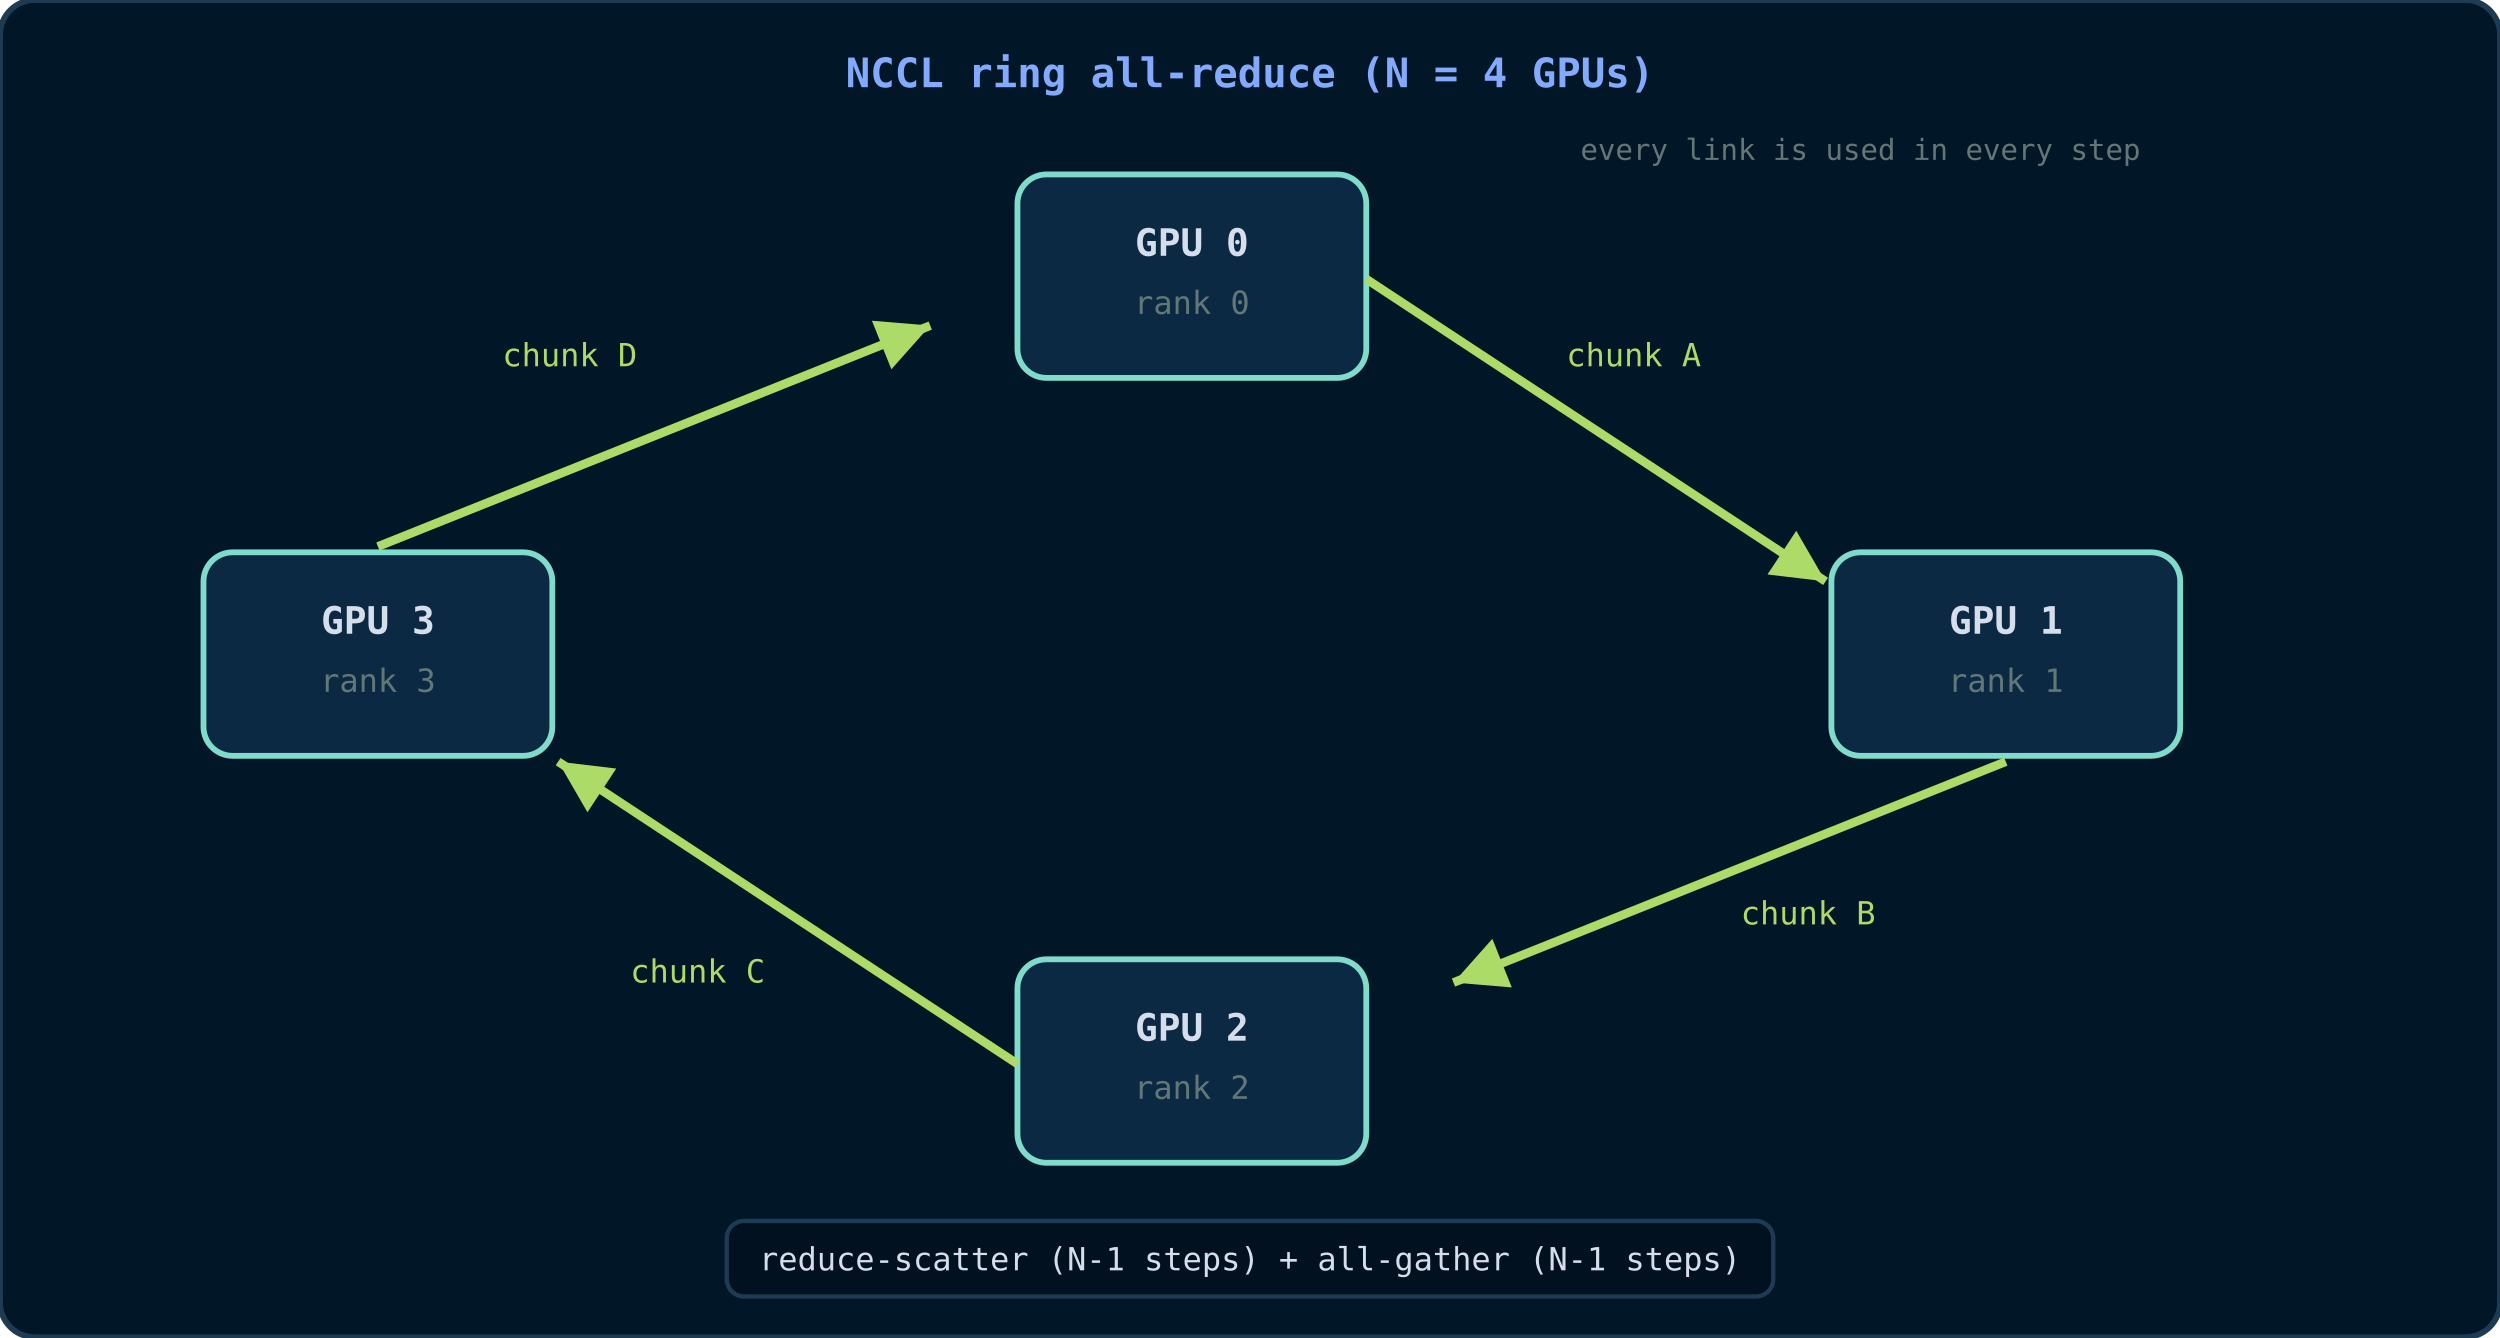
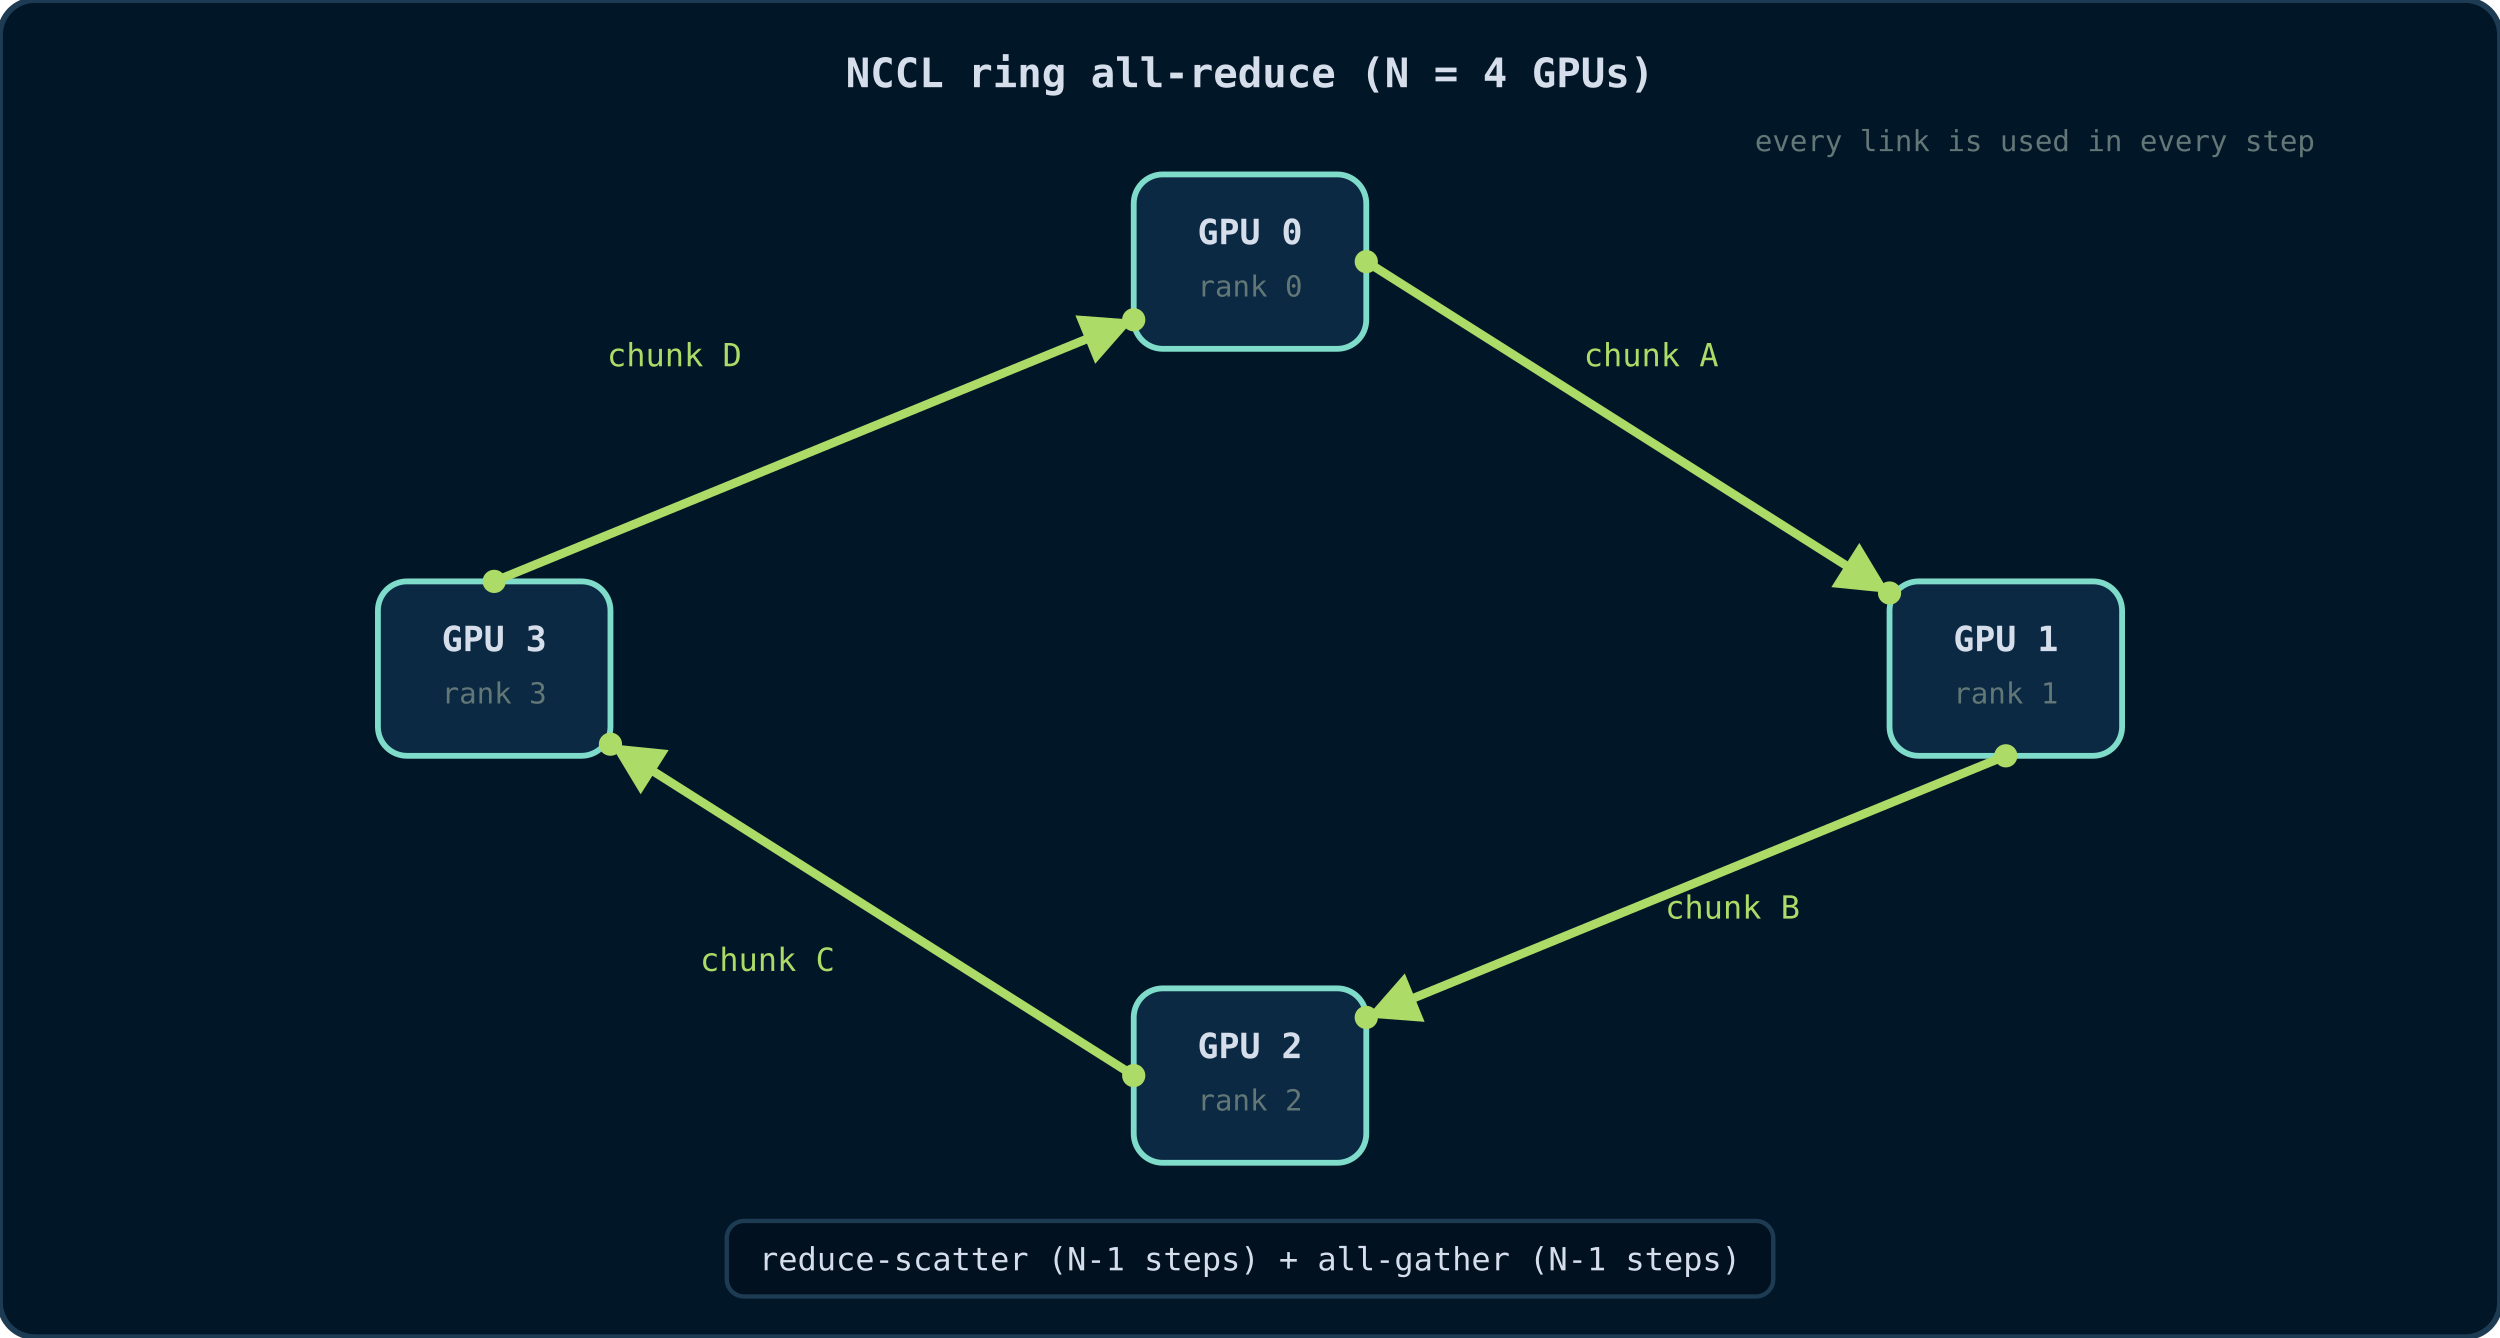
<svg xmlns="http://www.w3.org/2000/svg" viewBox="0 0 860 460" font-family="'JetBrains Mono','Fira Code','SF Mono',Menlo,Consolas,monospace">
  <rect x="0" y="0" width="860" height="460" rx="12" fill="#011627" stroke="#1d3b53" stroke-width="2" />
-   <text x="430" y="30" text-anchor="middle" fill="#82aaff" font-size="14" font-weight="bold">NCCL ring all-reduce (N = 4 GPUs)</text>
-   <rect x="350" y="60" width="120" height="70" rx="10" fill="#0b2942" stroke="#7fdbca" stroke-width="2" />
-   <text x="410" y="88" text-anchor="middle" fill="#d6deeb" font-size="13" font-weight="bold">GPU 0</text>
-   <text x="410" y="108" text-anchor="middle" fill="#637777" font-size="11">rank 0</text>
-   <rect x="630" y="190" width="120" height="70" rx="10" fill="#0b2942" stroke="#7fdbca" stroke-width="2" />
-   <text x="690" y="218" text-anchor="middle" fill="#d6deeb" font-size="13" font-weight="bold">GPU 1</text>
-   <text x="690" y="238" text-anchor="middle" fill="#637777" font-size="11">rank 1</text>
-   <rect x="350" y="330" width="120" height="70" rx="10" fill="#0b2942" stroke="#7fdbca" stroke-width="2" />
-   <text x="410" y="358" text-anchor="middle" fill="#d6deeb" font-size="13" font-weight="bold">GPU 2</text>
-   <text x="410" y="378" text-anchor="middle" fill="#637777" font-size="11">rank 2</text>
-   <rect x="70" y="190" width="120" height="70" rx="10" fill="#0b2942" stroke="#7fdbca" stroke-width="2" />
-   <text x="130" y="218" text-anchor="middle" fill="#d6deeb" font-size="13" font-weight="bold">GPU 3</text>
-   <text x="130" y="238" text-anchor="middle" fill="#637777" font-size="11">rank 3</text>
-   <line x1="470" y1="96" x2="628" y2="200" stroke="#addb67" stroke-width="3" marker-end="url(#arrowGreen)" />
-   <text x="562" y="126" text-anchor="middle" fill="#addb67" font-size="11">chunk A</text>
-   <line x1="690" y1="262" x2="500" y2="338" stroke="#addb67" stroke-width="3" marker-end="url(#arrowGreen)" />
-   <text x="622" y="318" text-anchor="middle" fill="#addb67" font-size="11">chunk B</text>
-   <line x1="350" y1="366" x2="192" y2="262" stroke="#addb67" stroke-width="3" marker-end="url(#arrowGreen)" />
-   <text x="240" y="338" text-anchor="middle" fill="#addb67" font-size="11">chunk C</text>
-   <line x1="130" y1="188" x2="320" y2="112" stroke="#addb67" stroke-width="3" marker-end="url(#arrowGreen)" />
-   <text x="196" y="126" text-anchor="middle" fill="#addb67" font-size="11">chunk D</text>
+   <text x="430" y="30" text-anchor="middle" fill="#d6deeb" font-size="14" font-weight="bold">NCCL ring all-reduce (N = 4 GPUs)</text>
+   <text x="700" y="52" text-anchor="middle" fill="#637777" font-size="10">every link is used in every step</text>
+   <rect x="390" y="60" width="80" height="60" rx="10" fill="#0b2942" stroke="#7fdbca" stroke-width="2" />
+   <text x="430" y="84" text-anchor="middle" fill="#d6deeb" font-size="12" font-weight="bold">GPU 0</text>
+   <text x="430" y="102" text-anchor="middle" fill="#637777" font-size="10">rank 0</text>
+   <rect x="650" y="200" width="80" height="60" rx="10" fill="#0b2942" stroke="#7fdbca" stroke-width="2" />
+   <text x="690" y="224" text-anchor="middle" fill="#d6deeb" font-size="12" font-weight="bold">GPU 1</text>
+   <text x="690" y="242" text-anchor="middle" fill="#637777" font-size="10">rank 1</text>
+   <rect x="390" y="340" width="80" height="60" rx="10" fill="#0b2942" stroke="#7fdbca" stroke-width="2" />
+   <text x="430" y="364" text-anchor="middle" fill="#d6deeb" font-size="12" font-weight="bold">GPU 2</text>
+   <text x="430" y="382" text-anchor="middle" fill="#637777" font-size="10">rank 2</text>
+   <rect x="130" y="200" width="80" height="60" rx="10" fill="#0b2942" stroke="#7fdbca" stroke-width="2" />
+   <text x="170" y="224" text-anchor="middle" fill="#d6deeb" font-size="12" font-weight="bold">GPU 3</text>
+   <text x="170" y="242" text-anchor="middle" fill="#637777" font-size="10">rank 3</text>
+   <line x1="470" y1="90" x2="650" y2="204" stroke="#addb67" stroke-width="3" marker-end="url(#arrowGreen)" />
+   <text x="568" y="126" text-anchor="middle" fill="#addb67" font-size="11">chunk A</text>
+   <line x1="690" y1="260" x2="470" y2="350" stroke="#addb67" stroke-width="3" marker-end="url(#arrowGreen)" />
+   <text x="596" y="316" text-anchor="middle" fill="#addb67" font-size="11">chunk B</text>
+   <line x1="390" y1="370" x2="210" y2="256" stroke="#addb67" stroke-width="3" marker-end="url(#arrowGreen)" />
+   <text x="264" y="334" text-anchor="middle" fill="#addb67" font-size="11">chunk C</text>
+   <line x1="170" y1="200" x2="390" y2="110" stroke="#addb67" stroke-width="3" marker-end="url(#arrowGreen)" />
+   <text x="232" y="126" text-anchor="middle" fill="#addb67" font-size="11">chunk D</text>
+   <circle cx="470" cy="90" r="4" fill="#addb67" />
+   <circle cx="650" cy="204" r="4" fill="#addb67" />
+   <circle cx="690" cy="260" r="4" fill="#addb67" />
+   <circle cx="470" cy="350" r="4" fill="#addb67" />
+   <circle cx="390" cy="370" r="4" fill="#addb67" />
+   <circle cx="210" cy="256" r="4" fill="#addb67" />
+   <circle cx="170" cy="200" r="4" fill="#addb67" />
+   <circle cx="390" cy="110" r="4" fill="#addb67" />
  <rect x="250" y="420" width="360" height="26" rx="6" fill="#01111f" stroke="#1d3b53" stroke-width="1.5" />
  <text x="430" y="437" text-anchor="middle" fill="#d6deeb" font-size="11">reduce-scatter (N-1 steps) + all-gather (N-1 steps)</text>
-   <text x="640" y="55" text-anchor="middle" fill="#637777" font-size="10">every link is used in every step</text>
  <defs>
    <marker id="arrowGreen" markerWidth="8" markerHeight="8" refX="6" refY="3" orient="auto">
      <path d="M0,0 L6,3 L0,6 Z" fill="#addb67" />
    </marker>
  </defs>
</svg>
